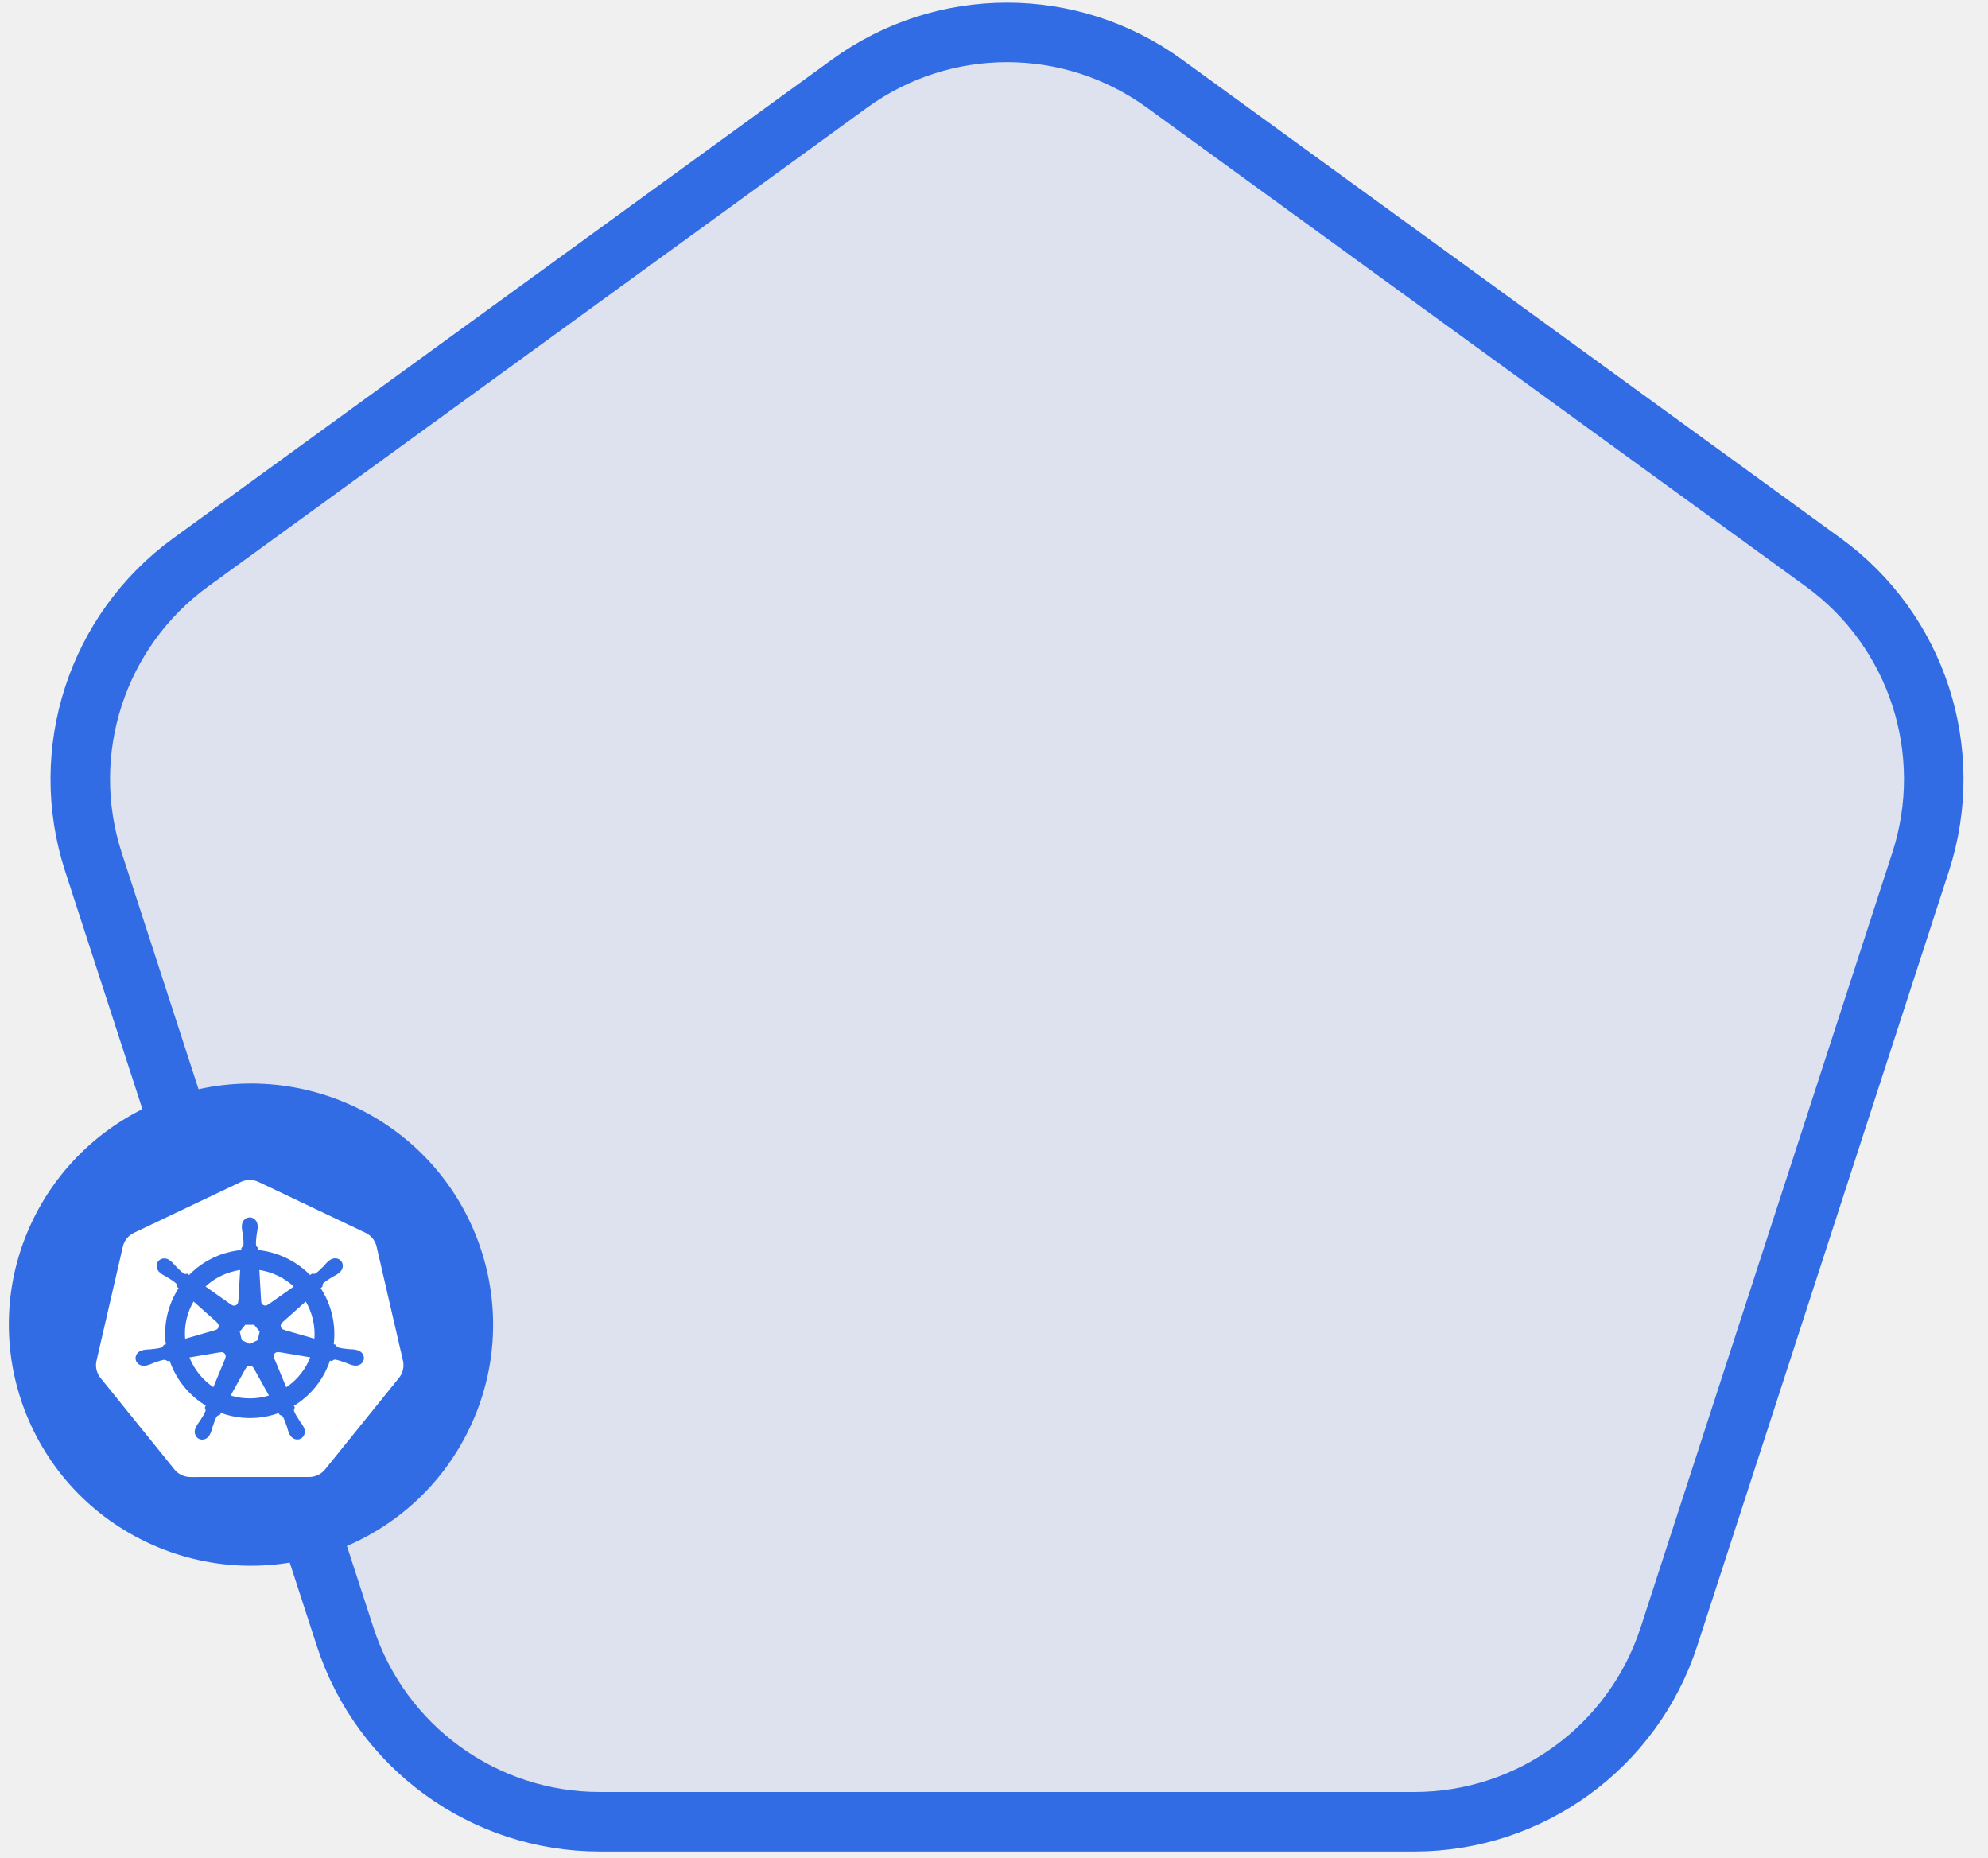
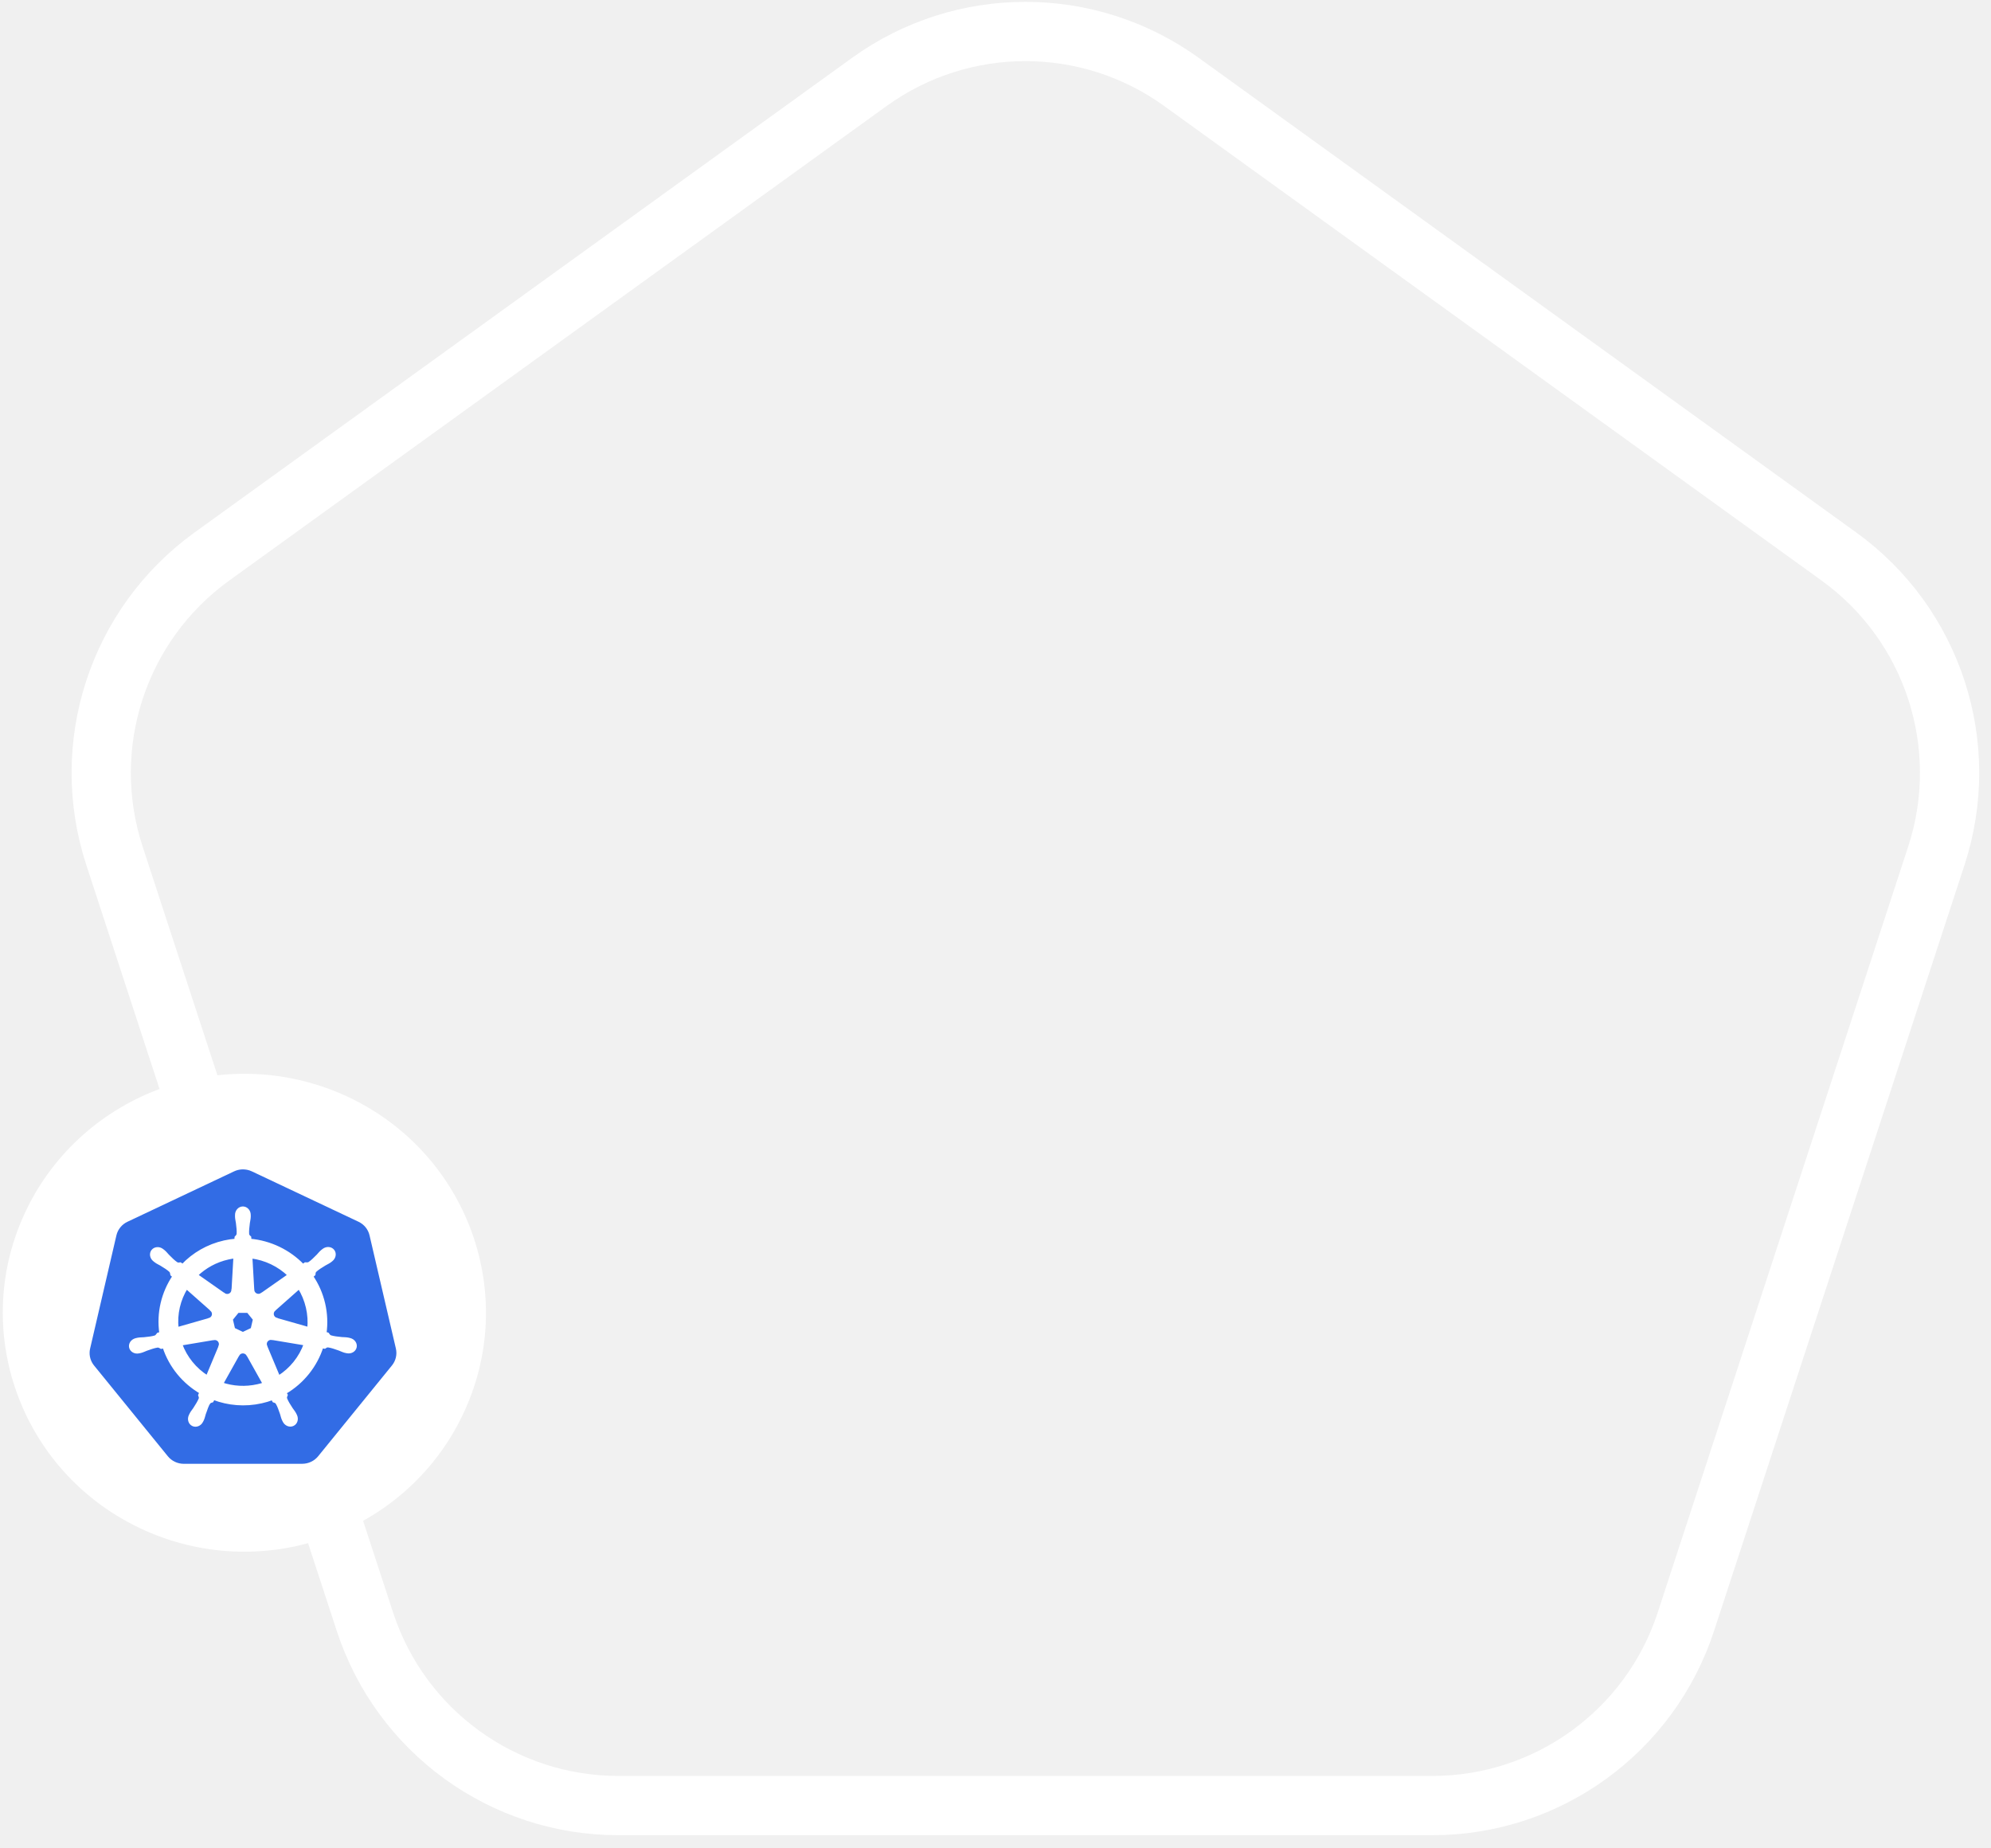
- <svg xmlns="http://www.w3.org/2000/svg" width="167" height="156" viewBox="0 0 167 156" fill="none">
-   <path d="M97.819 7.019C89.933 1.289 79.254 1.289 71.368 7.019L16.02 47.232C8.134 52.961 4.834 63.117 7.846 72.387L28.988 137.453C32 146.723 40.639 153 50.386 153H118.8C128.548 153 137.187 146.723 140.199 137.453L161.34 72.387C164.352 63.117 161.053 52.961 153.167 47.232L97.819 7.019Z" fill="#326CE5" fill-opacity="0.1" stroke="#326CE5" stroke-width="5" />
-   <path fill-rule="evenodd" clip-rule="evenodd" d="M12.302 129.51C2.171 124.682 -2.11 112.591 2.74 102.505C5.069 97.661 9.235 93.937 14.322 92.152C19.409 90.366 25 90.666 29.864 92.985C39.995 97.813 44.276 109.904 39.426 119.99C34.576 130.077 22.433 134.339 12.302 129.51Z" fill="#326CE5" />
-   <path d="M20.89 99.102C20.662 99.113 20.438 99.17 20.232 99.268L11.252 103.539C11.02 103.65 10.816 103.811 10.655 104.01C10.494 104.209 10.381 104.441 10.323 104.69L8.108 114.284C8.057 114.505 8.051 114.734 8.091 114.958C8.131 115.181 8.216 115.394 8.341 115.584C8.371 115.631 8.404 115.676 8.438 115.719L14.654 123.412C14.815 123.611 15.019 123.772 15.251 123.883C15.484 123.993 15.739 124.05 15.996 124.05L25.964 124.048C26.222 124.048 26.476 123.991 26.709 123.881C26.941 123.771 27.146 123.61 27.307 123.411L33.52 115.717C33.681 115.518 33.794 115.285 33.852 115.037C33.909 114.788 33.909 114.53 33.852 114.282L31.633 104.687C31.575 104.439 31.462 104.207 31.301 104.007C31.14 103.808 30.936 103.648 30.704 103.537L21.723 99.268C21.464 99.144 21.177 99.087 20.89 99.102Z" fill="white" />
-   <path d="M20.979 102.367C20.682 102.367 20.442 102.634 20.442 102.962C20.442 102.967 20.443 102.972 20.443 102.977C20.442 103.021 20.44 103.075 20.442 103.114C20.449 103.303 20.49 103.448 20.515 103.623C20.56 103.996 20.598 104.306 20.575 104.593C20.552 104.702 20.472 104.801 20.4 104.87L20.388 105.096C20.065 105.123 19.74 105.172 19.416 105.245C18.02 105.561 16.819 106.276 15.904 107.242C15.845 107.202 15.741 107.128 15.71 107.105C15.614 107.118 15.517 107.148 15.391 107.074C15.15 106.913 14.931 106.691 14.666 106.423C14.544 106.294 14.457 106.172 14.312 106.049C14.279 106.021 14.229 105.983 14.193 105.954C14.08 105.864 13.947 105.818 13.818 105.813C13.653 105.808 13.494 105.872 13.39 106.002C13.205 106.233 13.264 106.586 13.522 106.791C13.525 106.793 13.527 106.795 13.53 106.797C13.566 106.825 13.609 106.862 13.642 106.886C13.795 106.998 13.935 107.056 14.087 107.145C14.409 107.343 14.675 107.507 14.886 107.704C14.969 107.792 14.983 107.946 14.994 108.013L15.167 108.166C14.244 109.548 13.818 111.254 14.07 112.993L13.845 113.058C13.785 113.135 13.702 113.255 13.614 113.291C13.337 113.377 13.026 113.409 12.65 113.448C12.474 113.463 12.322 113.454 12.135 113.49C12.094 113.497 12.036 113.512 11.991 113.523C11.99 113.523 11.988 113.523 11.987 113.524C11.984 113.524 11.981 113.526 11.979 113.526C11.662 113.602 11.458 113.892 11.524 114.178C11.589 114.463 11.899 114.637 12.217 114.569C12.22 114.568 12.223 114.568 12.225 114.568C12.229 114.567 12.232 114.565 12.236 114.564C12.28 114.555 12.336 114.544 12.375 114.533C12.559 114.484 12.692 114.412 12.857 114.349C13.213 114.222 13.507 114.116 13.794 114.075C13.914 114.066 14.04 114.148 14.103 114.183L14.337 114.143C14.877 115.808 16.006 117.152 17.437 117.996L17.34 118.23C17.375 118.32 17.414 118.443 17.387 118.532C17.283 118.802 17.104 119.086 16.901 119.403C16.802 119.549 16.701 119.663 16.613 119.83C16.591 119.87 16.564 119.932 16.544 119.974C16.406 120.269 16.507 120.607 16.772 120.735C17.039 120.863 17.371 120.728 17.514 120.433C17.514 120.432 17.515 120.432 17.515 120.432C17.536 120.39 17.565 120.334 17.582 120.294C17.658 120.121 17.683 119.972 17.737 119.804C17.879 119.448 17.957 119.075 18.153 118.843C18.207 118.779 18.294 118.755 18.385 118.73L18.506 118.511C19.754 118.988 21.15 119.115 22.544 118.8C22.863 118.728 23.17 118.635 23.467 118.524C23.501 118.584 23.564 118.7 23.581 118.729C23.674 118.759 23.774 118.775 23.856 118.895C24.002 119.144 24.103 119.439 24.225 119.795C24.278 119.963 24.305 120.112 24.381 120.285C24.398 120.325 24.427 120.381 24.447 120.423C24.591 120.718 24.923 120.854 25.19 120.726C25.456 120.598 25.557 120.259 25.419 119.965C25.398 119.923 25.37 119.861 25.349 119.821C25.26 119.654 25.159 119.541 25.061 119.395C24.857 119.078 24.688 118.815 24.584 118.545C24.54 118.406 24.591 118.32 24.625 118.23C24.605 118.206 24.561 118.075 24.536 118.014C26.023 117.14 27.119 115.744 27.634 114.133C27.704 114.144 27.825 114.165 27.864 114.173C27.945 114.12 28.019 114.051 28.165 114.062C28.452 114.104 28.746 114.21 29.102 114.337C29.267 114.4 29.401 114.473 29.584 114.522C29.623 114.532 29.679 114.542 29.723 114.552C29.727 114.553 29.73 114.554 29.734 114.555C29.736 114.556 29.739 114.556 29.742 114.556C30.06 114.625 30.37 114.451 30.435 114.165C30.501 113.88 30.297 113.59 29.981 113.514C29.935 113.503 29.869 113.485 29.824 113.477C29.637 113.442 29.485 113.45 29.309 113.436C28.933 113.397 28.622 113.365 28.345 113.278C28.232 113.234 28.152 113.101 28.113 113.046L27.896 112.983C28.009 112.172 27.978 111.329 27.784 110.485C27.587 109.633 27.24 108.854 26.776 108.167C26.832 108.117 26.937 108.024 26.967 107.997C26.976 107.901 26.968 107.8 27.068 107.694C27.28 107.496 27.546 107.333 27.867 107.135C28.02 107.046 28.161 106.988 28.314 106.875C28.349 106.85 28.396 106.81 28.433 106.781C28.69 106.576 28.75 106.223 28.565 105.992C28.379 105.761 28.021 105.739 27.763 105.944C27.726 105.973 27.676 106.01 27.644 106.039C27.499 106.162 27.41 106.284 27.289 106.412C27.024 106.68 26.805 106.904 26.564 107.065C26.46 107.126 26.307 107.105 26.238 107.101L26.033 107.246C24.868 106.029 23.281 105.251 21.572 105.1C21.567 105.029 21.561 104.9 21.559 104.861C21.489 104.794 21.405 104.737 21.383 104.593C21.36 104.306 21.399 103.996 21.444 103.623C21.469 103.448 21.511 103.303 21.518 103.114C21.519 103.071 21.517 103.008 21.517 102.962C21.516 102.634 21.276 102.367 20.979 102.367ZM20.306 106.518L20.146 109.324L20.135 109.33C20.124 109.581 19.917 109.782 19.662 109.782C19.557 109.782 19.461 109.748 19.383 109.691L19.378 109.694L17.066 108.062C17.777 107.367 18.686 106.853 19.733 106.616C19.924 106.573 20.116 106.541 20.306 106.518ZM21.653 106.518C22.876 106.667 24.007 107.219 24.873 108.063L22.577 109.685L22.568 109.681C22.365 109.829 22.077 109.793 21.918 109.594C21.853 109.513 21.819 109.417 21.815 109.321L21.813 109.32L21.653 106.518ZM16.228 109.111L18.339 110.99L18.336 111.002C18.527 111.167 18.555 111.453 18.396 111.651C18.331 111.732 18.244 111.787 18.15 111.812L18.148 111.821L15.442 112.599C15.305 111.345 15.601 110.127 16.228 109.111ZM25.715 109.112C26.029 109.618 26.266 110.183 26.408 110.796C26.547 111.401 26.583 112.006 26.525 112.59L23.805 111.81L23.803 111.799C23.56 111.732 23.41 111.486 23.467 111.238C23.49 111.137 23.544 111.051 23.617 110.988L23.616 110.982L25.715 109.112ZM20.546 111.135H21.411L21.948 111.804L21.755 112.639L20.979 113.01L20.2 112.638L20.007 111.803L20.546 111.135ZM23.318 113.424C23.355 113.422 23.392 113.426 23.428 113.432L23.432 113.427L26.231 113.898C25.821 115.043 25.038 116.036 23.99 116.7L22.904 114.087L22.907 114.083C22.807 113.852 22.907 113.581 23.137 113.471C23.196 113.443 23.257 113.427 23.318 113.424ZM18.618 113.436C18.831 113.439 19.023 113.586 19.073 113.803C19.096 113.904 19.085 114.004 19.046 114.093L19.054 114.103L17.979 116.69C16.974 116.048 16.174 115.086 15.745 113.907L18.52 113.438L18.525 113.444C18.556 113.438 18.587 113.435 18.618 113.436ZM20.962 114.569C21.036 114.566 21.112 114.581 21.183 114.616C21.278 114.661 21.35 114.732 21.396 114.817H21.406L22.774 117.277C22.597 117.337 22.414 117.387 22.227 117.429C21.181 117.666 20.139 117.594 19.194 117.274L20.559 114.818H20.561C20.643 114.666 20.798 114.575 20.962 114.569Z" fill="#326CE5" stroke="#326CE5" stroke-width="0.25" />
+ <svg xmlns="http://www.w3.org/2000/svg" width="152" height="141" viewBox="0 0 152 141" fill="none">
+   <path d="M90.198 6.254C83.084 1.12 73.481 1.12 66.368 6.254L16.173 42.481C8.99 47.666 5.984 56.9 8.738 65.32L27.861 123.787C30.599 132.157 38.406 137.818 47.212 137.818H109.354C118.159 137.818 125.967 132.157 128.705 123.787L147.828 65.32C150.582 56.9 147.576 47.666 140.393 42.481L90.198 6.254Z" fill="white" fill-opacity="0.1" stroke="white" stroke-width="4.524" />
+   <path fill-rule="evenodd" clip-rule="evenodd" d="M10.694 116.648C1.509 112.299 -2.373 101.408 2.024 92.323C4.136 87.96 7.914 84.606 12.526 82.998C17.138 81.39 22.208 81.66 26.619 83.748C35.804 88.098 39.686 98.988 35.289 108.073C30.891 117.158 19.88 120.998 10.694 116.648Z" fill="white" />
+   <path d="M18.47 89.259C18.263 89.269 18.06 89.32 17.873 89.408L9.731 93.256C9.52 93.355 9.335 93.5 9.189 93.68C9.043 93.859 8.941 94.068 8.888 94.292L6.88 102.934C6.833 103.133 6.828 103.339 6.864 103.541C6.901 103.742 6.978 103.934 7.091 104.105C7.119 104.147 7.148 104.188 7.18 104.227L12.815 111.156C12.961 111.336 13.146 111.48 13.357 111.58C13.568 111.679 13.799 111.731 14.033 111.731L23.071 111.729C23.304 111.729 23.535 111.678 23.746 111.578C23.957 111.479 24.142 111.334 24.288 111.155L29.922 104.225C30.068 104.045 30.171 103.836 30.223 103.612C30.275 103.388 30.275 103.156 30.223 102.932L28.211 94.29C28.159 94.066 28.056 93.857 27.91 93.677C27.764 93.498 27.579 93.353 27.368 93.254L19.225 89.408C18.99 89.297 18.73 89.246 18.47 89.259Z" fill="#326CE5" />
+   <path d="M18.543 92.2C18.274 92.201 18.055 92.44 18.055 92.736C18.055 92.74 18.056 92.745 18.056 92.749C18.056 92.79 18.054 92.838 18.055 92.873C18.062 93.043 18.099 93.174 18.122 93.331C18.163 93.668 18.198 93.946 18.176 94.206C18.156 94.303 18.083 94.393 18.018 94.455L18.006 94.659C17.714 94.683 17.42 94.727 17.125 94.793C15.86 95.077 14.771 95.721 13.941 96.592C13.887 96.555 13.793 96.489 13.765 96.468C13.678 96.48 13.59 96.506 13.476 96.44C13.258 96.295 13.059 96.095 12.819 95.853C12.708 95.738 12.629 95.628 12.498 95.516C12.468 95.491 12.423 95.457 12.389 95.431C12.287 95.35 12.166 95.308 12.05 95.304C11.9 95.299 11.756 95.357 11.662 95.474C11.494 95.682 11.547 96.001 11.781 96.185C11.784 96.187 11.786 96.188 11.789 96.19C11.821 96.216 11.86 96.249 11.89 96.27C12.028 96.372 12.155 96.424 12.294 96.504C12.585 96.682 12.827 96.83 13.018 97.008C13.093 97.087 13.106 97.226 13.116 97.286L13.273 97.424C12.436 98.668 12.049 100.205 12.278 101.772L12.074 101.83C12.02 101.899 11.944 102.007 11.865 102.039C11.614 102.118 11.332 102.146 10.991 102.182C10.831 102.195 10.693 102.187 10.523 102.219C10.486 102.226 10.434 102.239 10.393 102.248C10.392 102.249 10.39 102.249 10.389 102.249C10.387 102.25 10.384 102.251 10.382 102.252C10.095 102.32 9.91 102.581 9.969 102.839C10.029 103.096 10.309 103.252 10.598 103.191C10.6 103.19 10.604 103.19 10.606 103.19C10.609 103.189 10.612 103.187 10.615 103.187C10.655 103.178 10.706 103.168 10.741 103.159C10.908 103.115 11.028 103.05 11.178 102.993C11.501 102.879 11.768 102.783 12.028 102.746C12.137 102.737 12.251 102.812 12.308 102.844L12.521 102.808C13.009 104.307 14.034 105.518 15.331 106.278L15.243 106.488C15.275 106.57 15.31 106.68 15.286 106.761C15.191 107.003 15.03 107.259 14.845 107.545C14.756 107.677 14.664 107.779 14.584 107.93C14.564 107.966 14.54 108.022 14.521 108.06C14.396 108.325 14.488 108.63 14.728 108.745C14.97 108.86 15.271 108.738 15.401 108.473C15.401 108.472 15.402 108.472 15.402 108.472C15.402 108.471 15.402 108.471 15.402 108.471C15.421 108.433 15.447 108.384 15.463 108.348C15.531 108.192 15.555 108.058 15.603 107.906C15.732 107.586 15.803 107.25 15.98 107.04C16.029 106.983 16.108 106.961 16.19 106.939L16.301 106.742C17.432 107.171 18.698 107.286 19.962 107.002C20.251 106.937 20.529 106.854 20.798 106.753C20.829 106.807 20.887 106.912 20.902 106.938C20.986 106.965 21.077 106.979 21.151 107.088C21.284 107.312 21.375 107.577 21.486 107.898C21.534 108.049 21.558 108.183 21.627 108.34C21.643 108.376 21.669 108.426 21.688 108.463C21.817 108.73 22.119 108.852 22.361 108.736C22.602 108.622 22.694 108.317 22.569 108.052C22.55 108.013 22.524 107.958 22.505 107.922C22.424 107.771 22.333 107.67 22.244 107.538C22.059 107.252 21.906 107.015 21.812 106.772C21.772 106.647 21.818 106.57 21.849 106.488C21.831 106.467 21.791 106.349 21.768 106.294C23.116 105.506 24.11 104.25 24.577 102.798C24.64 102.808 24.75 102.827 24.786 102.834C24.859 102.787 24.926 102.724 25.058 102.735C25.319 102.772 25.586 102.867 25.908 102.982C26.058 103.038 26.179 103.104 26.346 103.149C26.381 103.158 26.431 103.167 26.472 103.175C26.475 103.176 26.478 103.178 26.481 103.178C26.483 103.179 26.486 103.179 26.488 103.179C26.777 103.241 27.058 103.085 27.117 102.827C27.177 102.57 26.992 102.309 26.705 102.24C26.663 102.231 26.604 102.215 26.563 102.207C26.394 102.176 26.256 102.183 26.096 102.17C25.755 102.135 25.473 102.106 25.222 102.028C25.12 101.989 25.047 101.869 25.012 101.819L24.815 101.762C24.917 101.032 24.889 100.272 24.713 99.512C24.535 98.745 24.22 98.043 23.799 97.425C23.85 97.379 23.945 97.296 23.972 97.271C23.98 97.185 23.974 97.094 24.064 96.998C24.256 96.82 24.497 96.673 24.789 96.495C24.927 96.414 25.055 96.362 25.194 96.261C25.225 96.238 25.268 96.202 25.301 96.176C25.535 95.991 25.589 95.673 25.421 95.465C25.253 95.257 24.928 95.237 24.694 95.422C24.661 95.448 24.616 95.482 24.586 95.507C24.455 95.618 24.374 95.728 24.264 95.844C24.024 96.085 23.825 96.287 23.607 96.432C23.512 96.486 23.374 96.468 23.311 96.464L23.126 96.595C22.069 95.499 20.63 94.798 19.08 94.662C19.076 94.597 19.07 94.481 19.069 94.447C19.005 94.386 18.929 94.335 18.909 94.206C18.888 93.946 18.924 93.668 18.965 93.331C18.987 93.174 19.025 93.043 19.031 92.873C19.033 92.834 19.03 92.778 19.03 92.736C19.03 92.44 18.812 92.2 18.543 92.2H18.543ZM17.933 95.939L17.788 98.467L17.777 98.472C17.768 98.698 17.579 98.879 17.348 98.879C17.254 98.879 17.166 98.849 17.095 98.797L17.091 98.8L14.995 97.33C15.639 96.704 16.463 96.24 17.413 96.027C17.586 95.988 17.76 95.959 17.933 95.939ZM19.154 95.939C20.263 96.074 21.288 96.57 22.074 97.331L19.991 98.791L19.984 98.788C19.799 98.922 19.539 98.889 19.395 98.71C19.336 98.637 19.305 98.551 19.301 98.464L19.299 98.463L19.154 95.939ZM14.235 98.274L16.149 99.967L16.147 99.978C16.319 100.126 16.345 100.384 16.201 100.563C16.142 100.636 16.063 100.685 15.978 100.708L15.976 100.716L13.523 101.416C13.398 100.287 13.667 99.189 14.235 98.274ZM22.837 98.275C23.122 98.731 23.337 99.24 23.465 99.792C23.592 100.338 23.624 100.882 23.572 101.408L21.106 100.706L21.104 100.695C20.883 100.636 20.747 100.414 20.798 100.191C20.819 100.1 20.868 100.022 20.935 99.965L20.934 99.96L22.837 98.275H22.837ZM18.15 100.098H18.934L19.422 100.701L19.247 101.452L18.543 101.787L17.837 101.451L17.662 100.7L18.15 100.098ZM20.664 102.16C20.697 102.158 20.73 102.161 20.763 102.167L20.767 102.162L23.305 102.586C22.933 103.618 22.223 104.512 21.273 105.11L20.288 102.757L20.291 102.753C20.201 102.545 20.291 102.301 20.5 102.202C20.553 102.177 20.608 102.163 20.664 102.16H20.664ZM16.402 102.17C16.596 102.173 16.769 102.306 16.814 102.501C16.835 102.592 16.825 102.682 16.79 102.762L16.797 102.772L15.823 105.101C14.912 104.523 14.186 103.657 13.797 102.594L16.313 102.172L16.317 102.177C16.346 102.172 16.374 102.17 16.402 102.17V102.17ZM18.527 103.191C18.595 103.188 18.663 103.202 18.728 103.233C18.814 103.274 18.879 103.338 18.921 103.414H18.93L20.17 105.63C20.009 105.684 19.844 105.729 19.675 105.767C18.726 105.98 17.781 105.916 16.925 105.627L18.162 103.415H18.164C18.238 103.278 18.379 103.196 18.527 103.191Z" fill="white" stroke="white" stroke-width="0.226" />
</svg>
